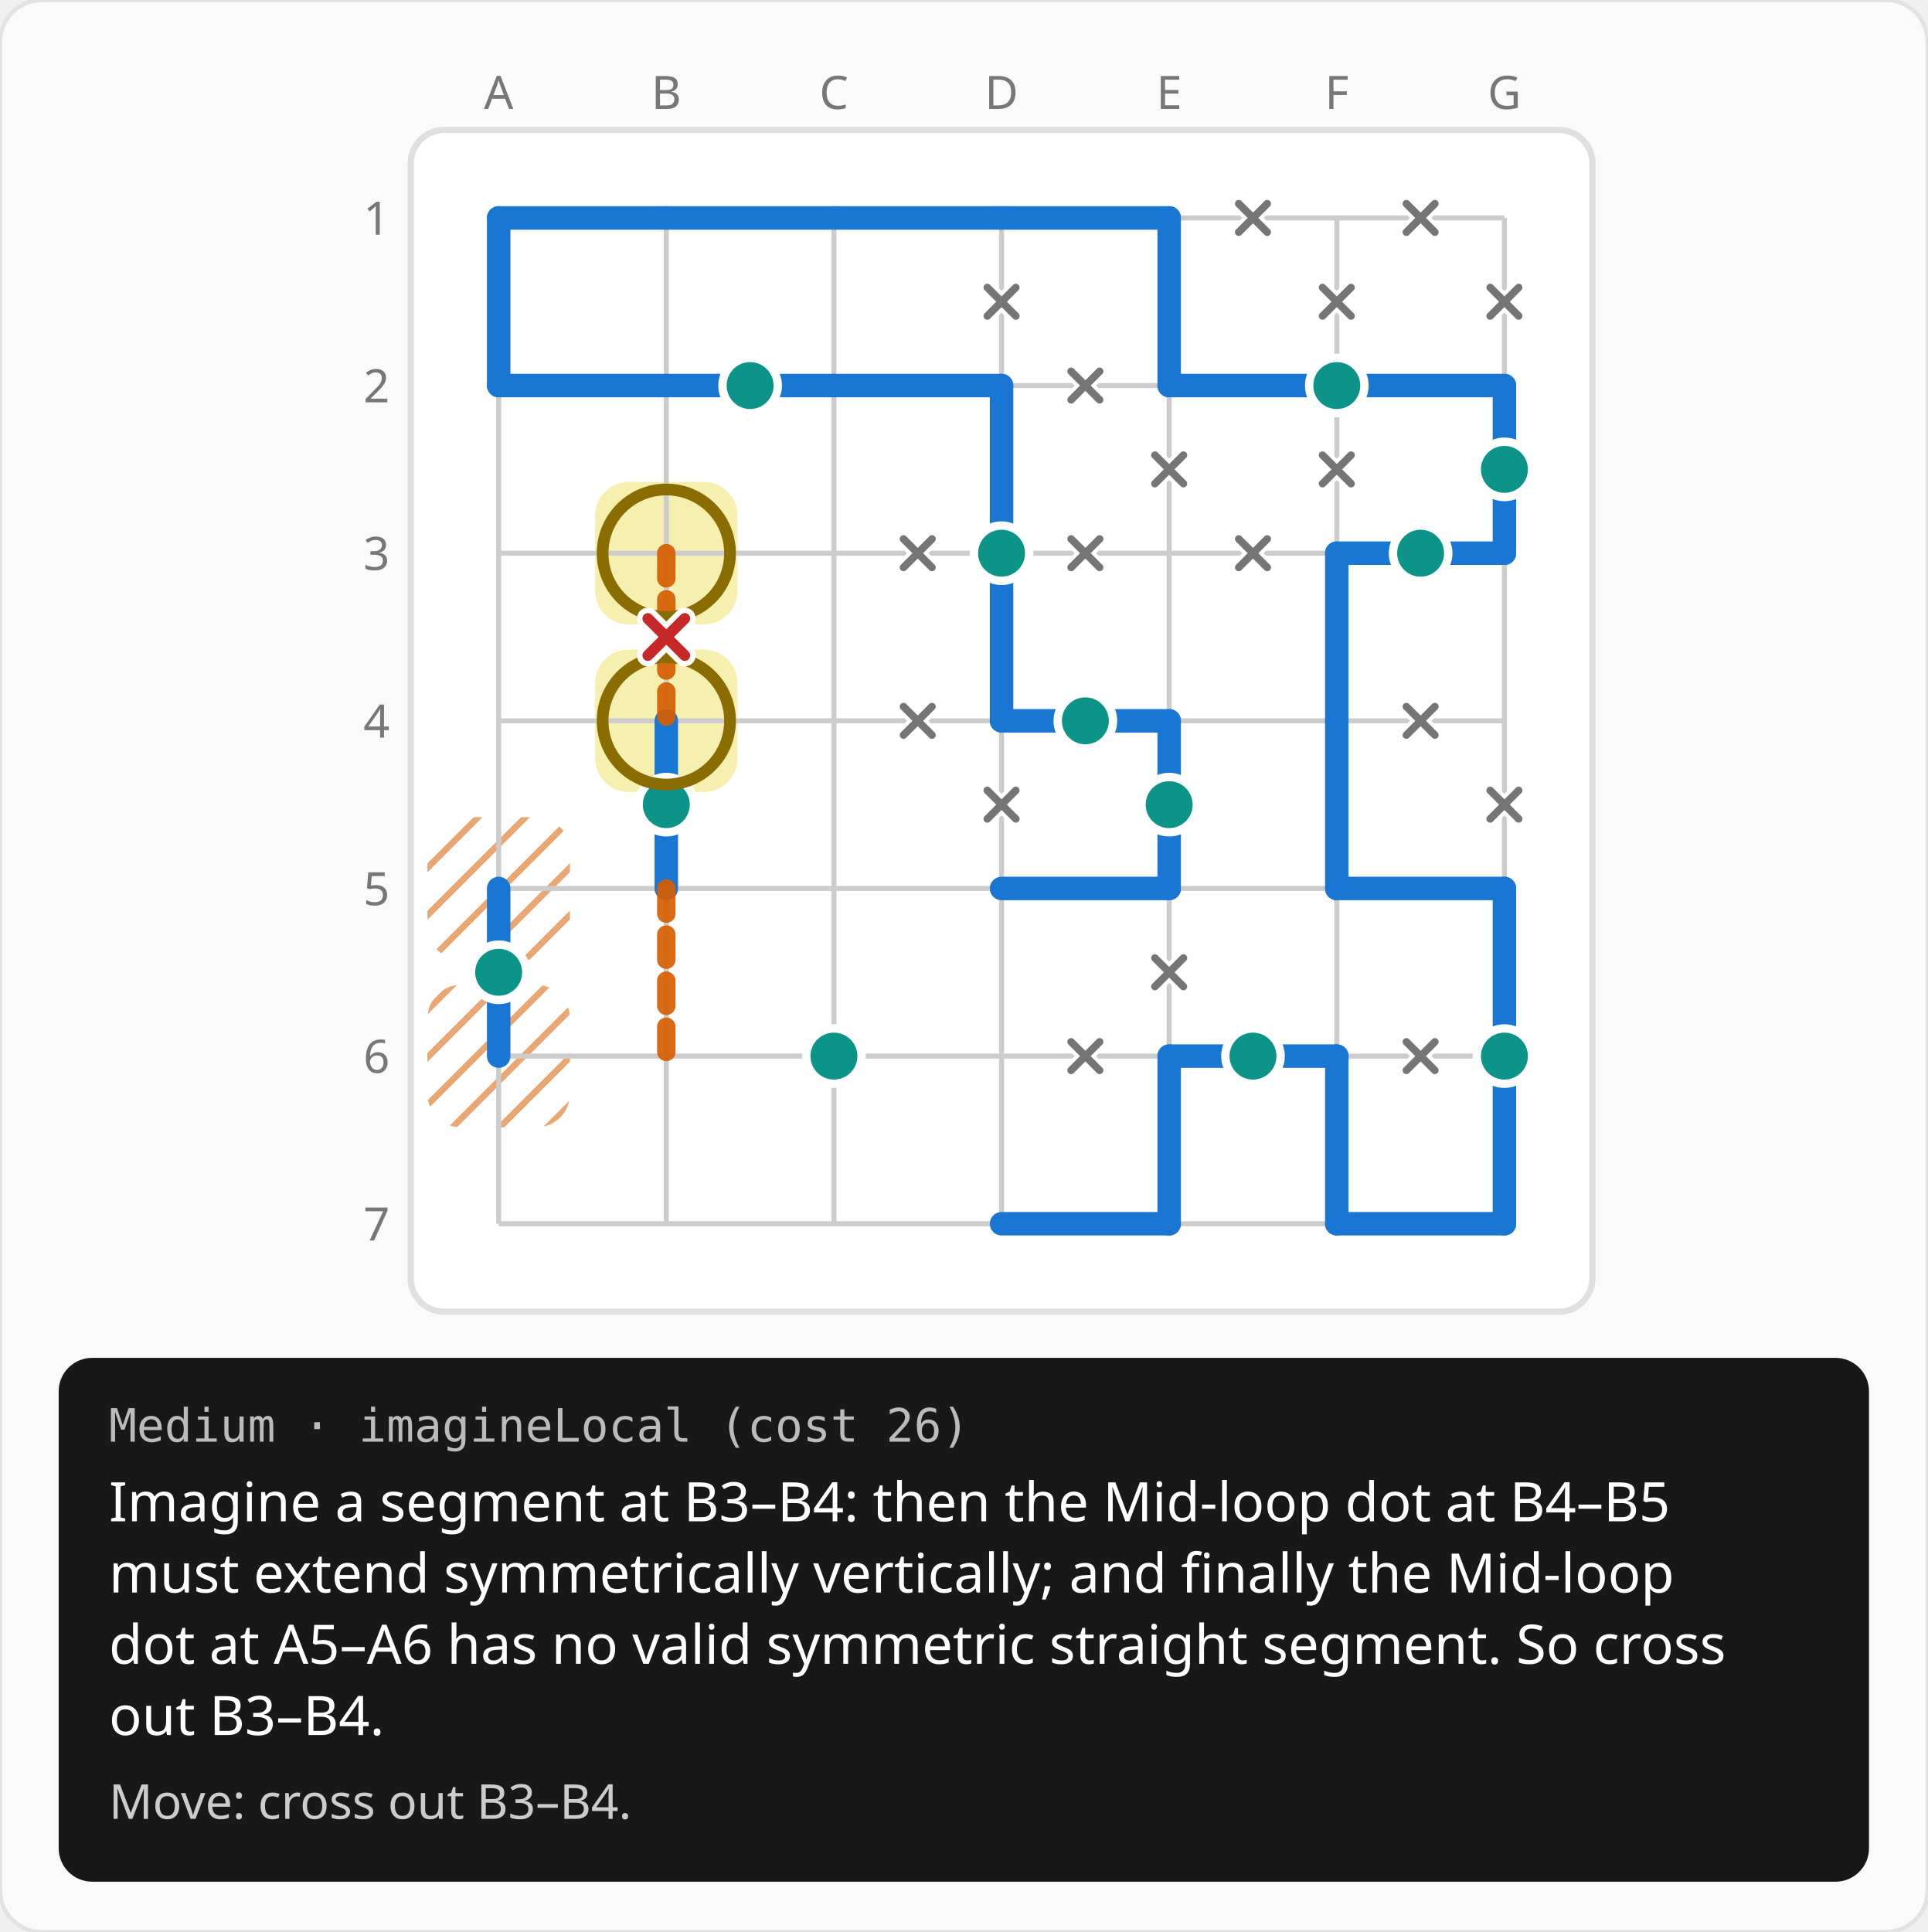
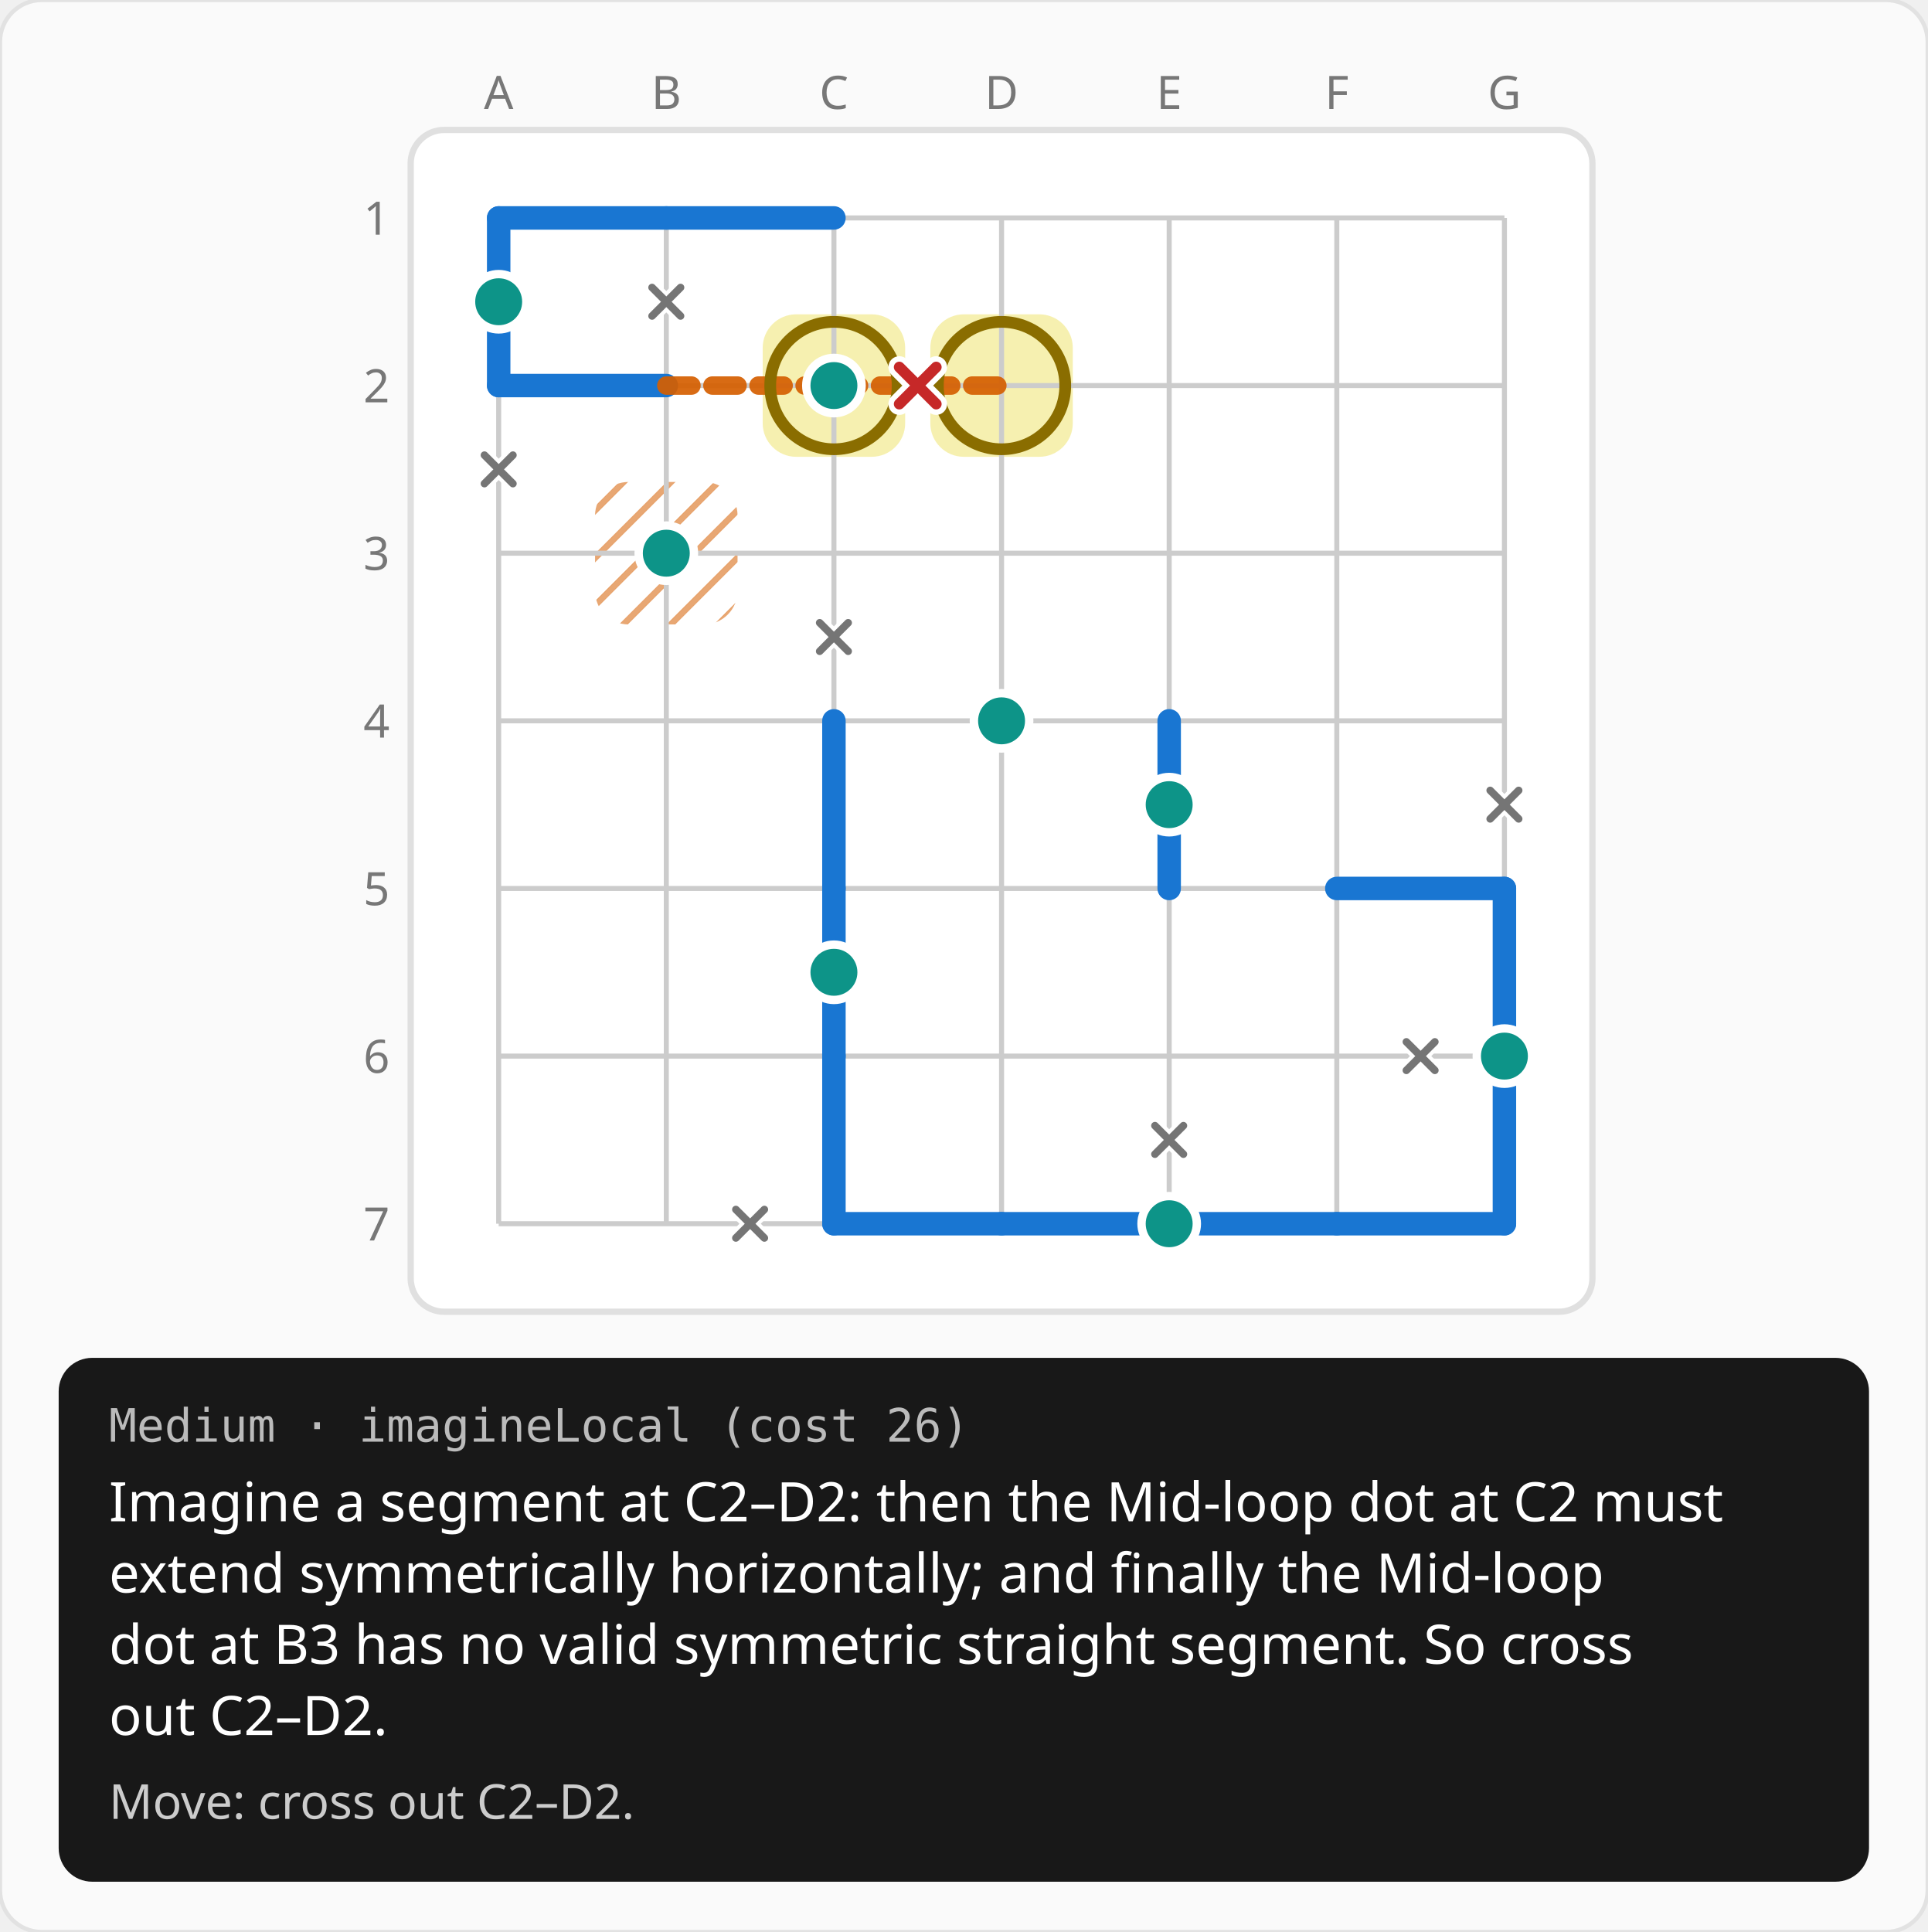
<svg xmlns="http://www.w3.org/2000/svg" width="460" height="461" viewBox="0 0 460 461">
  <rect width="460" height="461" rx="10" fill="#fafafa" stroke="#e2e2e2" />
  <defs>
    <pattern id="hatch" width="8" height="8" patternUnits="userSpaceOnUse" patternTransform="rotate(45)">
      <line x1="0" y1="0" x2="0" y2="8" stroke="#d55e00" stroke-width="3" opacity="0.55" />
    </pattern>
  </defs>
  <g transform="translate(79 12)">
    <text x="40" y="14" fill="#777777" font-size="11" font-family="system-ui, sans-serif" text-anchor="middle">A</text>
    <text x="80" y="14" fill="#777777" font-size="11" font-family="system-ui, sans-serif" text-anchor="middle">B</text>
    <text x="120" y="14" fill="#777777" font-size="11" font-family="system-ui, sans-serif" text-anchor="middle">C</text>
    <text x="160" y="14" fill="#777777" font-size="11" font-family="system-ui, sans-serif" text-anchor="middle">D</text>
    <text x="200" y="14" fill="#777777" font-size="11" font-family="system-ui, sans-serif" text-anchor="middle">E</text>
    <text x="240" y="14" fill="#777777" font-size="11" font-family="system-ui, sans-serif" text-anchor="middle">F</text>
    <text x="280" y="14" fill="#777777" font-size="11" font-family="system-ui, sans-serif" text-anchor="middle">G</text>
    <text x="14" y="44" fill="#777777" font-size="11" font-family="system-ui, sans-serif" text-anchor="end">1</text>
    <text x="14" y="84" fill="#777777" font-size="11" font-family="system-ui, sans-serif" text-anchor="end">2</text>
    <text x="14" y="124" fill="#777777" font-size="11" font-family="system-ui, sans-serif" text-anchor="end">3</text>
    <text x="14" y="164" fill="#777777" font-size="11" font-family="system-ui, sans-serif" text-anchor="end">4</text>
    <text x="14" y="204" fill="#777777" font-size="11" font-family="system-ui, sans-serif" text-anchor="end">5</text>
    <text x="14" y="244" fill="#777777" font-size="11" font-family="system-ui, sans-serif" text-anchor="end">6</text>
    <text x="14" y="284" fill="#777777" font-size="11" font-family="system-ui, sans-serif" text-anchor="end">7</text>
    <g transform="translate(18 18)">
      <rect x="1" y="1" width="282" height="282" rx="8" fill="#ffffff" stroke="#e0e0e0" stroke-width="1.5" />
-       <rect x="5" y="165" width="34" height="34" rx="8" fill="url(#hatch)" />
-       <rect x="5" y="205" width="34" height="34" rx="8" fill="url(#hatch)" />
-       <rect x="45" y="85" width="34" height="34" rx="8" fill="rgba(244,236,156,0.8)" />
-       <rect x="45" y="125" width="34" height="34" rx="8" fill="rgba(244,236,156,0.8)" />
+       <rect x="45" y="85" width="34" height="34" rx="8" fill="url(#hatch)" />
+       <rect x="85" y="45" width="34" height="34" rx="8" fill="rgba(244,236,156,0.8)" />
+       <rect x="125" y="45" width="34" height="34" rx="8" fill="rgba(244,236,156,0.8)" />
      <line x1="22" y1="22" x2="262" y2="22" stroke="#cccccc" stroke-width="1.2" />
      <line x1="22" y1="62" x2="262" y2="62" stroke="#cccccc" stroke-width="1.2" />
      <line x1="22" y1="102" x2="262" y2="102" stroke="#cccccc" stroke-width="1.2" />
      <line x1="22" y1="142" x2="262" y2="142" stroke="#cccccc" stroke-width="1.2" />
      <line x1="22" y1="182" x2="262" y2="182" stroke="#cccccc" stroke-width="1.2" />
      <line x1="22" y1="222" x2="262" y2="222" stroke="#cccccc" stroke-width="1.2" />
      <line x1="22" y1="262" x2="262" y2="262" stroke="#cccccc" stroke-width="1.2" />
      <line x1="22" y1="22" x2="22" y2="262" stroke="#cccccc" stroke-width="1.2" />
      <line x1="62" y1="22" x2="62" y2="262" stroke="#cccccc" stroke-width="1.2" />
      <line x1="102" y1="22" x2="102" y2="262" stroke="#cccccc" stroke-width="1.2" />
      <line x1="142" y1="22" x2="142" y2="262" stroke="#cccccc" stroke-width="1.2" />
      <line x1="182" y1="22" x2="182" y2="262" stroke="#cccccc" stroke-width="1.2" />
      <line x1="222" y1="22" x2="222" y2="262" stroke="#cccccc" stroke-width="1.2" />
      <line x1="262" y1="22" x2="262" y2="262" stroke="#cccccc" stroke-width="1.2" />
      <line x1="22" y1="22" x2="62" y2="22" stroke="#1976d2" stroke-width="5.6" stroke-linecap="round" />
      <line x1="22" y1="22" x2="22" y2="62" stroke="#1976d2" stroke-width="5.6" stroke-linecap="round" />
      <line x1="62" y1="22" x2="102" y2="22" stroke="#1976d2" stroke-width="5.6" stroke-linecap="round" />
-       <line x1="102" y1="22" x2="142" y2="22" stroke="#1976d2" stroke-width="5.6" stroke-linecap="round" />
-       <line x1="142" y1="22" x2="182" y2="22" stroke="#1976d2" stroke-width="5.6" stroke-linecap="round" />
-       <line x1="182" y1="22" x2="182" y2="62" stroke="#1976d2" stroke-width="5.6" stroke-linecap="round" />
      <line x1="22" y1="62" x2="62" y2="62" stroke="#1976d2" stroke-width="5.6" stroke-linecap="round" />
-       <line x1="62" y1="62" x2="102" y2="62" stroke="#1976d2" stroke-width="5.6" stroke-linecap="round" />
-       <line x1="102" y1="62" x2="142" y2="62" stroke="#1976d2" stroke-width="5.6" stroke-linecap="round" />
-       <line x1="142" y1="62" x2="142" y2="102" stroke="#1976d2" stroke-width="5.6" stroke-linecap="round" />
-       <line x1="182" y1="62" x2="222" y2="62" stroke="#1976d2" stroke-width="5.6" stroke-linecap="round" />
-       <line x1="222" y1="62" x2="262" y2="62" stroke="#1976d2" stroke-width="5.6" stroke-linecap="round" />
-       <line x1="262" y1="62" x2="262" y2="102" stroke="#1976d2" stroke-width="5.6" stroke-linecap="round" />
-       <line x1="142" y1="102" x2="142" y2="142" stroke="#1976d2" stroke-width="5.6" stroke-linecap="round" />
-       <line x1="222" y1="102" x2="262" y2="102" stroke="#1976d2" stroke-width="5.6" stroke-linecap="round" />
-       <line x1="222" y1="102" x2="222" y2="142" stroke="#1976d2" stroke-width="5.6" stroke-linecap="round" />
-       <line x1="62" y1="142" x2="62" y2="182" stroke="#1976d2" stroke-width="5.6" stroke-linecap="round" />
-       <line x1="142" y1="142" x2="182" y2="142" stroke="#1976d2" stroke-width="5.6" stroke-linecap="round" />
+       <line x1="102" y1="142" x2="102" y2="182" stroke="#1976d2" stroke-width="5.6" stroke-linecap="round" />
      <line x1="182" y1="142" x2="182" y2="182" stroke="#1976d2" stroke-width="5.6" stroke-linecap="round" />
-       <line x1="222" y1="142" x2="222" y2="182" stroke="#1976d2" stroke-width="5.6" stroke-linecap="round" />
-       <line x1="22" y1="182" x2="22" y2="222" stroke="#1976d2" stroke-width="5.6" stroke-linecap="round" />
-       <line x1="142" y1="182" x2="182" y2="182" stroke="#1976d2" stroke-width="5.6" stroke-linecap="round" />
+       <line x1="102" y1="182" x2="102" y2="222" stroke="#1976d2" stroke-width="5.6" stroke-linecap="round" />
      <line x1="222" y1="182" x2="262" y2="182" stroke="#1976d2" stroke-width="5.6" stroke-linecap="round" />
      <line x1="262" y1="182" x2="262" y2="222" stroke="#1976d2" stroke-width="5.6" stroke-linecap="round" />
-       <line x1="182" y1="222" x2="222" y2="222" stroke="#1976d2" stroke-width="5.6" stroke-linecap="round" />
-       <line x1="182" y1="222" x2="182" y2="262" stroke="#1976d2" stroke-width="5.6" stroke-linecap="round" />
-       <line x1="222" y1="222" x2="222" y2="262" stroke="#1976d2" stroke-width="5.6" stroke-linecap="round" />
+       <line x1="102" y1="222" x2="102" y2="262" stroke="#1976d2" stroke-width="5.6" stroke-linecap="round" />
      <line x1="262" y1="222" x2="262" y2="262" stroke="#1976d2" stroke-width="5.6" stroke-linecap="round" />
+       <line x1="102" y1="262" x2="142" y2="262" stroke="#1976d2" stroke-width="5.6" stroke-linecap="round" />
      <line x1="142" y1="262" x2="182" y2="262" stroke="#1976d2" stroke-width="5.6" stroke-linecap="round" />
+       <line x1="182" y1="262" x2="222" y2="262" stroke="#1976d2" stroke-width="5.6" stroke-linecap="round" />
      <line x1="222" y1="262" x2="262" y2="262" stroke="#1976d2" stroke-width="5.6" stroke-linecap="round" />
-       <line x1="62" y1="102" x2="62" y2="142" stroke="#d55e00" stroke-width="4.4" stroke-linecap="round" stroke-dasharray="6 5" opacity="0.92" />
-       <line x1="62" y1="182" x2="62" y2="222" stroke="#d55e00" stroke-width="4.4" stroke-linecap="round" stroke-dasharray="6 5" opacity="0.92" />
-       <circle cx="82" cy="62" r="6.6" fill="#0d9488" stroke="#ffffff" stroke-width="2" />
-       <circle cx="222" cy="62" r="6.6" fill="#0d9488" stroke="#ffffff" stroke-width="2" />
-       <circle cx="262" cy="82" r="6.6" fill="#0d9488" stroke="#ffffff" stroke-width="2" />
-       <circle cx="142" cy="102" r="6.6" fill="#0d9488" stroke="#ffffff" stroke-width="2" />
-       <circle cx="242" cy="102" r="6.6" fill="#0d9488" stroke="#ffffff" stroke-width="2" />
-       <circle cx="62" cy="162" r="6.6" fill="#0d9488" stroke="#ffffff" stroke-width="2" />
-       <circle cx="162" cy="142" r="6.6" fill="#0d9488" stroke="#ffffff" stroke-width="2" />
+       <line x1="102" y1="62" x2="142" y2="62" stroke="#d55e00" stroke-width="4.4" stroke-linecap="round" stroke-dasharray="6 5" opacity="0.92" />
+       <line x1="62" y1="62" x2="102" y2="62" stroke="#d55e00" stroke-width="4.4" stroke-linecap="round" stroke-dasharray="6 5" opacity="0.92" />
+       <circle cx="22" cy="42" r="6.6" fill="#0d9488" stroke="#ffffff" stroke-width="2" />
+       <circle cx="102" cy="62" r="6.6" fill="#0d9488" stroke="#ffffff" stroke-width="2" />
+       <circle cx="62" cy="102" r="6.6" fill="#0d9488" stroke="#ffffff" stroke-width="2" />
+       <circle cx="142" cy="142" r="6.6" fill="#0d9488" stroke="#ffffff" stroke-width="2" />
      <circle cx="182" cy="162" r="6.6" fill="#0d9488" stroke="#ffffff" stroke-width="2" />
-       <circle cx="22" cy="202" r="6.6" fill="#0d9488" stroke="#ffffff" stroke-width="2" />
-       <circle cx="102" cy="222" r="6.6" fill="#0d9488" stroke="#ffffff" stroke-width="2" />
-       <circle cx="202" cy="222" r="6.6" fill="#0d9488" stroke="#ffffff" stroke-width="2" />
+       <circle cx="102" cy="202" r="6.6" fill="#0d9488" stroke="#ffffff" stroke-width="2" />
      <circle cx="262" cy="222" r="6.6" fill="#0d9488" stroke="#ffffff" stroke-width="2" />
-       <path d="M138.6 38.6L145.4 45.4M138.6 45.4L145.4 38.6" stroke="#ffffff" stroke-width="3.6" stroke-linecap="round" />
-       <path d="M138.6 38.6L145.4 45.4M138.6 45.4L145.4 38.6" stroke="#757575" stroke-width="1.8" stroke-linecap="round" />
-       <path d="M198.6 18.6L205.4 25.4M198.6 25.4L205.4 18.6" stroke="#ffffff" stroke-width="3.6" stroke-linecap="round" />
-       <path d="M198.6 18.6L205.4 25.4M198.6 25.4L205.4 18.6" stroke="#757575" stroke-width="1.8" stroke-linecap="round" />
-       <path d="M238.6 18.6L245.4 25.4M238.6 25.4L245.4 18.6" stroke="#ffffff" stroke-width="3.6" stroke-linecap="round" />
-       <path d="M238.6 18.6L245.4 25.4M238.6 25.4L245.4 18.6" stroke="#757575" stroke-width="1.8" stroke-linecap="round" />
-       <path d="M218.6 38.6L225.4 45.4M218.6 45.4L225.4 38.6" stroke="#ffffff" stroke-width="3.6" stroke-linecap="round" />
-       <path d="M218.6 38.6L225.4 45.4M218.6 45.4L225.4 38.6" stroke="#757575" stroke-width="1.8" stroke-linecap="round" />
-       <path d="M258.6 38.6L265.4 45.4M258.6 45.4L265.4 38.6" stroke="#ffffff" stroke-width="3.6" stroke-linecap="round" />
-       <path d="M258.6 38.6L265.4 45.4M258.6 45.4L265.4 38.6" stroke="#757575" stroke-width="1.8" stroke-linecap="round" />
-       <path d="M158.6 58.6L165.4 65.4M158.6 65.4L165.4 58.6" stroke="#ffffff" stroke-width="3.6" stroke-linecap="round" />
-       <path d="M158.6 58.6L165.4 65.4M158.6 65.4L165.4 58.6" stroke="#757575" stroke-width="1.8" stroke-linecap="round" />
-       <path d="M178.6 78.6L185.4 85.4M178.6 85.4L185.4 78.6" stroke="#ffffff" stroke-width="3.6" stroke-linecap="round" />
-       <path d="M178.6 78.6L185.4 85.4M178.6 85.4L185.4 78.6" stroke="#757575" stroke-width="1.8" stroke-linecap="round" />
-       <path d="M218.6 78.6L225.4 85.4M218.6 85.4L225.4 78.6" stroke="#ffffff" stroke-width="3.6" stroke-linecap="round" />
-       <path d="M218.6 78.6L225.4 85.4M218.6 85.4L225.4 78.6" stroke="#757575" stroke-width="1.8" stroke-linecap="round" />
-       <path d="M118.6 98.6L125.4 105.4M118.6 105.4L125.4 98.6" stroke="#ffffff" stroke-width="3.6" stroke-linecap="round" />
-       <path d="M118.6 98.6L125.4 105.4M118.6 105.4L125.4 98.6" stroke="#757575" stroke-width="1.8" stroke-linecap="round" />
-       <path d="M158.6 98.6L165.4 105.4M158.6 105.4L165.4 98.6" stroke="#ffffff" stroke-width="3.6" stroke-linecap="round" />
-       <path d="M158.6 98.6L165.4 105.4M158.6 105.4L165.4 98.6" stroke="#757575" stroke-width="1.8" stroke-linecap="round" />
-       <path d="M198.6 98.6L205.4 105.4M198.6 105.4L205.4 98.6" stroke="#ffffff" stroke-width="3.6" stroke-linecap="round" />
-       <path d="M198.6 98.6L205.4 105.4M198.6 105.4L205.4 98.6" stroke="#757575" stroke-width="1.8" stroke-linecap="round" />
-       <path d="M118.6 138.6L125.4 145.4M118.6 145.4L125.4 138.6" stroke="#ffffff" stroke-width="3.6" stroke-linecap="round" />
-       <path d="M118.6 138.6L125.4 145.4M118.6 145.4L125.4 138.6" stroke="#757575" stroke-width="1.8" stroke-linecap="round" />
-       <path d="M138.6 158.6L145.4 165.4M138.6 165.4L145.4 158.6" stroke="#ffffff" stroke-width="3.6" stroke-linecap="round" />
-       <path d="M138.6 158.6L145.4 165.4M138.6 165.4L145.4 158.6" stroke="#757575" stroke-width="1.8" stroke-linecap="round" />
-       <path d="M238.6 138.6L245.4 145.4M238.6 145.4L245.4 138.6" stroke="#ffffff" stroke-width="3.6" stroke-linecap="round" />
-       <path d="M238.6 138.6L245.4 145.4M238.6 145.4L245.4 138.6" stroke="#757575" stroke-width="1.8" stroke-linecap="round" />
+       <circle cx="182" cy="262" r="6.6" fill="#0d9488" stroke="#ffffff" stroke-width="2" />
+       <path d="M58.6 38.6L65.4 45.4M58.6 45.4L65.4 38.6" stroke="#ffffff" stroke-width="3.6" stroke-linecap="round" />
+       <path d="M58.6 38.6L65.4 45.4M58.6 45.4L65.4 38.6" stroke="#757575" stroke-width="1.8" stroke-linecap="round" />
+       <path d="M18.6 78.6L25.4 85.4M18.6 85.4L25.4 78.6" stroke="#ffffff" stroke-width="3.6" stroke-linecap="round" />
+       <path d="M18.6 78.6L25.4 85.4M18.6 85.4L25.4 78.6" stroke="#757575" stroke-width="1.8" stroke-linecap="round" />
+       <path d="M98.6 118.6L105.4 125.4M98.6 125.4L105.4 118.6" stroke="#ffffff" stroke-width="3.6" stroke-linecap="round" />
+       <path d="M98.6 118.6L105.4 125.4M98.6 125.4L105.4 118.6" stroke="#757575" stroke-width="1.8" stroke-linecap="round" />
      <path d="M258.6 158.6L265.4 165.4M258.6 165.4L265.4 158.6" stroke="#ffffff" stroke-width="3.6" stroke-linecap="round" />
      <path d="M258.6 158.6L265.4 165.4M258.6 165.4L265.4 158.6" stroke="#757575" stroke-width="1.8" stroke-linecap="round" />
-       <path d="M178.6 198.6L185.4 205.4M178.6 205.4L185.4 198.6" stroke="#ffffff" stroke-width="3.6" stroke-linecap="round" />
-       <path d="M178.6 198.6L185.4 205.4M178.6 205.4L185.4 198.6" stroke="#757575" stroke-width="1.8" stroke-linecap="round" />
-       <path d="M158.6 218.6L165.4 225.4M158.6 225.4L165.4 218.6" stroke="#ffffff" stroke-width="3.6" stroke-linecap="round" />
-       <path d="M158.6 218.6L165.4 225.4M158.6 225.4L165.4 218.6" stroke="#757575" stroke-width="1.8" stroke-linecap="round" />
+       <path d="M178.6 238.6L185.4 245.4M178.6 245.4L185.4 238.6" stroke="#ffffff" stroke-width="3.6" stroke-linecap="round" />
+       <path d="M178.6 238.6L185.4 245.4M178.6 245.4L185.4 238.6" stroke="#757575" stroke-width="1.8" stroke-linecap="round" />
      <path d="M238.6 218.6L245.4 225.4M238.6 225.4L245.4 218.6" stroke="#ffffff" stroke-width="3.6" stroke-linecap="round" />
      <path d="M238.6 218.6L245.4 225.4M238.6 225.4L245.4 218.6" stroke="#757575" stroke-width="1.8" stroke-linecap="round" />
-       <circle cx="62" cy="102" r="15.2" fill="none" stroke="#8a6d00" stroke-width="2.8" />
-       <circle cx="62" cy="142" r="15.2" fill="none" stroke="#8a6d00" stroke-width="2.8" />
-       <path d="M57.6 117.6L66.4 126.4M57.6 126.4L66.4 117.6" stroke="#ffffff" stroke-width="5.2" stroke-linecap="round" />
-       <path d="M57.6 117.6L66.4 126.4M57.6 126.4L66.4 117.6" stroke="#c62828" stroke-width="2.6" stroke-linecap="round" />
+       <path d="M78.6 258.6L85.4 265.4M78.6 265.4L85.4 258.6" stroke="#ffffff" stroke-width="3.6" stroke-linecap="round" />
+       <path d="M78.6 258.6L85.4 265.4M78.6 265.4L85.4 258.6" stroke="#757575" stroke-width="1.8" stroke-linecap="round" />
+       <circle cx="102" cy="62" r="15.2" fill="none" stroke="#8a6d00" stroke-width="2.8" />
+       <circle cx="142" cy="62" r="15.2" fill="none" stroke="#8a6d00" stroke-width="2.8" />
+       <path d="M117.6 57.6L126.4 66.4M117.6 66.4L126.4 57.6" stroke="#ffffff" stroke-width="5.2" stroke-linecap="round" />
+       <path d="M117.6 57.6L126.4 66.4M117.6 66.4L126.4 57.6" stroke="#c62828" stroke-width="2.6" stroke-linecap="round" />
    </g>
  </g>
  <rect x="14" y="324" width="432" height="125" rx="8" fill="#181818" />
  <text x="26" y="344" fill="#bbbbbb" font-size="11" font-family="ui-monospace, Menlo, monospace">Medium · imagineLocal (cost 26)</text>
-   <text x="26" y="363" fill="#ffffff" font-size="13" font-family="system-ui, sans-serif">Imagine a segment at B3–B4: then the Mid-loop dot at B4–B5</text>
-   <text x="26" y="380" fill="#ffffff" font-size="13" font-family="system-ui, sans-serif">must extend symmetrically vertically; and finally the Mid-loop</text>
-   <text x="26" y="397" fill="#ffffff" font-size="13" font-family="system-ui, sans-serif">dot at A5–A6 has no valid symmetric straight segment. So cross</text>
-   <text x="26" y="414" fill="#ffffff" font-size="13" font-family="system-ui, sans-serif">out B3–B4.</text>
-   <text x="26" y="434" fill="#cccccc" font-size="11.5" font-family="system-ui, sans-serif">Move: cross out B3–B4.</text>
+   <text x="26" y="363" fill="#ffffff" font-size="13" font-family="system-ui, sans-serif">Imagine a segment at C2–D2: then the Mid-loop dot at C2 must</text>
+   <text x="26" y="380" fill="#ffffff" font-size="13" font-family="system-ui, sans-serif">extend symmetrically horizontally; and finally the Mid-loop</text>
+   <text x="26" y="397" fill="#ffffff" font-size="13" font-family="system-ui, sans-serif">dot at B3 has no valid symmetric straight segment. So cross</text>
+   <text x="26" y="414" fill="#ffffff" font-size="13" font-family="system-ui, sans-serif">out C2–D2.</text>
+   <text x="26" y="434" fill="#cccccc" font-size="11.5" font-family="system-ui, sans-serif">Move: cross out C2–D2.</text>
</svg>
